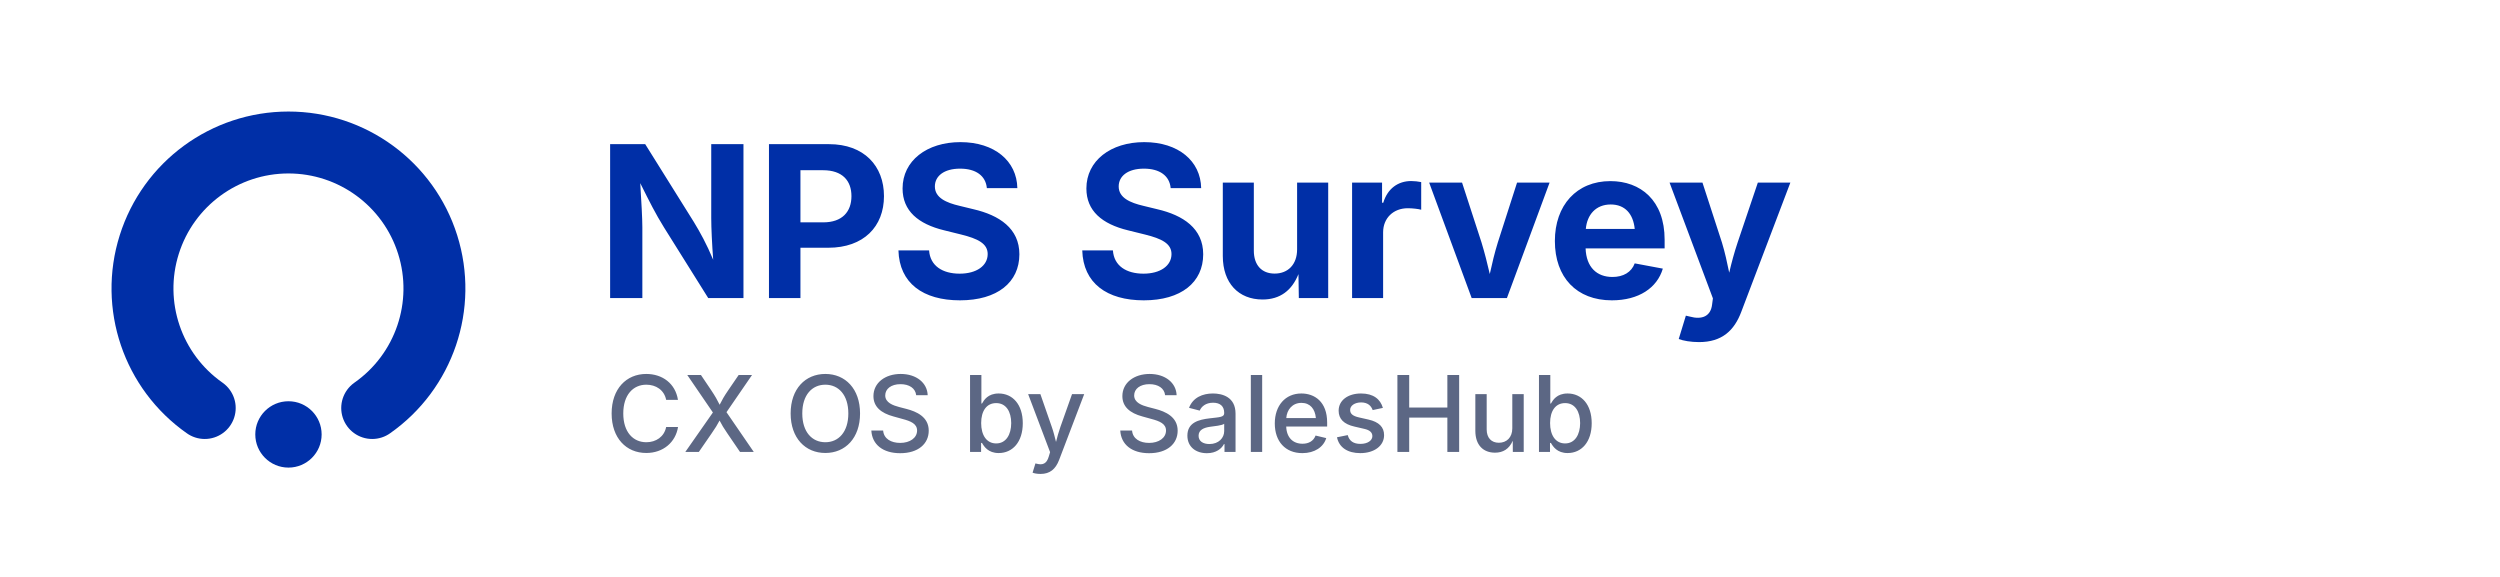
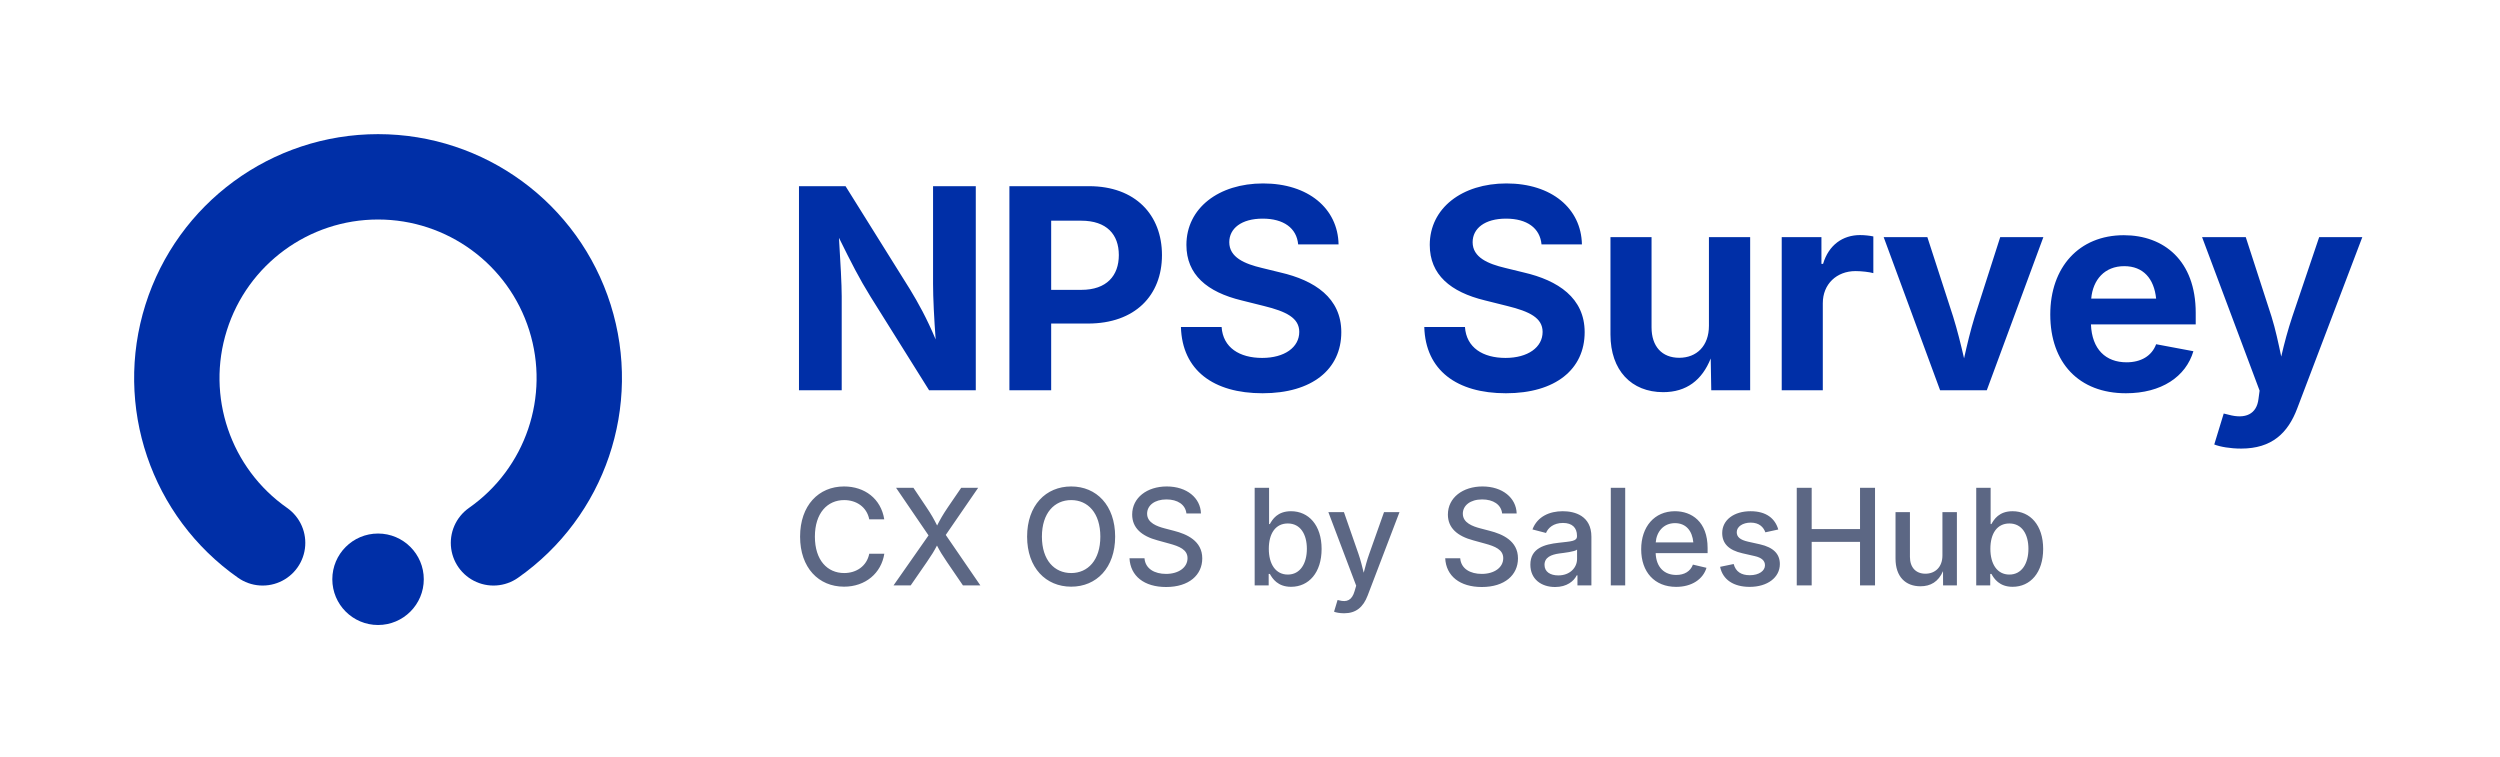
- <svg xmlns="http://www.w3.org/2000/svg" viewBox="0 0 520 120" role="img" aria-label="NPS Survey, CX OS by SalesHub">
-   <g transform="translate(14 14) scale(.92)">
+ <svg xmlns="http://www.w3.org/2000/svg" viewBox="0 0 410 124" width="410" height="124" role="img" aria-label="NPS Survey, CX OS by SalesHub">
+   <g transform="translate(12 12) scale(1.0)">
    <path d="M31.07 77.03 A33 33 0 1 1 68.93 77.03" fill="none" stroke="#002FA7" stroke-width="14" stroke-linecap="round" />
    <circle cx="50" cy="83" r="7.5" fill="#002FA7" />
  </g>
-   <text x="124" y="62" font-family="Inter, -apple-system, Segoe UI, Roboto, sans-serif" font-size="44" font-weight="700" fill="#002FA7" letter-spacing="-0.5">NPS Survey</text>
-   <text x="126" y="94" font-family="Inter, -apple-system, Segoe UI, Roboto, sans-serif" font-size="22" font-weight="500" fill="#5c6784">CX OS by SalesHub</text>
+   <path fill="#002FA7" d="M131.032 64.0H138.04V48.614C138.04 46.638 137.838 43.044 137.591 39.001C139.657 43.179 140.893 45.627 142.757 48.637L152.37 64.0H160.029V30.533H153.021V46.593C153.021 48.794 153.201 52.388 153.448 55.667C151.988 52.186 150.573 49.647 149.248 47.469L138.669 30.533H131.032ZM165.542 64.0H172.392V53.062H178.434C186.138 53.062 190.563 48.457 190.563 41.831C190.563 35.25 186.206 30.533 178.592 30.533H165.542ZM172.392 47.536V36.193H177.311C181.511 36.193 183.488 38.462 183.488 41.831C183.488 45.2 181.511 47.536 177.334 47.536ZM207.059 64.494C215.19 64.494 219.974 60.563 219.974 54.477C219.974 48.861 215.617 45.986 209.979 44.684L206.947 43.942C204.117 43.269 201.601 42.213 201.601 39.72C201.601 37.474 203.578 35.856 207.082 35.856C210.518 35.856 212.652 37.406 212.899 40.079H219.525C219.413 34.194 214.561 30.084 207.149 30.084C199.872 30.084 194.571 34.127 194.571 40.169C194.571 45.043 197.962 47.896 203.623 49.266L207.306 50.187C210.945 51.085 213.079 52.141 213.079 54.432C213.079 56.97 210.653 58.699 206.992 58.699C203.286 58.699 200.568 57.015 200.343 53.623H193.672C193.875 60.743 199.018 64.494 207.059 64.494ZM246.969 64.494C255.1 64.494 259.884 60.563 259.884 54.477C259.884 48.861 255.526 45.986 249.889 44.684L246.856 43.942C244.026 43.269 241.511 42.213 241.511 39.72C241.511 37.474 243.487 35.856 246.991 35.856C250.428 35.856 252.562 37.406 252.809 40.079H259.435C259.322 34.194 254.471 30.084 247.059 30.084C239.781 30.084 234.48 34.127 234.48 40.169C234.48 45.043 237.872 47.896 243.532 49.266L247.216 50.187C250.855 51.085 252.988 52.141 252.988 54.432C252.988 56.97 250.563 58.699 246.901 58.699C243.195 58.699 240.478 57.015 240.253 53.623H233.582C233.784 60.743 238.928 64.494 246.969 64.494ZM272.763 64.314C276.582 64.314 279.142 62.338 280.557 58.789L280.647 64.0H287.026V38.889H280.265V53.421C280.265 56.745 278.244 58.677 275.391 58.677C272.561 58.677 270.854 56.812 270.854 53.69V38.889H264.116V54.858C264.116 60.743 267.553 64.314 272.763 64.314ZM292.202 64.0H298.94V49.715C298.94 46.593 301.209 44.459 304.308 44.459C305.296 44.459 306.622 44.616 307.228 44.796V38.776C306.622 38.642 305.746 38.552 305.049 38.552C302.219 38.552 299.906 40.169 298.985 43.269H298.715V38.889H292.202ZM318.176 64.0H325.835L335.112 38.889H328.036L323.859 51.916C323.162 54.185 322.623 56.431 322.107 58.767C321.568 56.431 321.006 54.162 320.31 51.916L316.087 38.889H308.922ZM348.643 64.494C354.482 64.494 358.48 61.776 359.716 57.599L353.606 56.453C352.888 58.385 351.113 59.418 348.755 59.418C345.363 59.418 343.072 57.307 342.915 53.196H360.098V51.31C360.098 42.729 354.864 38.574 348.306 38.574C340.961 38.574 336.244 43.83 336.244 51.579C336.244 59.508 340.961 64.494 348.643 64.494ZM342.96 48.974C343.23 45.874 345.161 43.65 348.373 43.65C351.495 43.65 353.27 45.694 353.606 48.974ZM363.139 72.895C364.105 73.276 365.767 73.568 367.542 73.568C372.573 73.568 375.223 71.03 376.751 66.965L387.42 38.889H380.344L375.942 51.916C375.223 54.072 374.639 56.229 374.123 58.475C373.651 56.251 373.202 54.095 372.528 51.916L368.305 38.889H361.14L370.574 64.067L370.394 65.415C370.102 67.931 368.238 68.762 365.52 68.021L364.689 67.818Z" />
+   <path fill="#5C6784" d="M138.422 96.215C141.956 96.215 144.534 93.98 145.028 90.812H142.558C142.149 92.853 140.441 93.98 138.443 93.98C135.704 93.98 133.642 91.896 133.642 88.008C133.642 84.141 135.693 82.014 138.443 82.014C140.441 82.014 142.149 83.131 142.558 85.172H145.018C144.48 81.777 141.795 79.779 138.422 79.779C134.275 79.779 131.214 82.873 131.214 88.008C131.214 93.121 134.265 96.215 138.422 96.215ZM146.543 96.0H149.357L152.0 92.176C152.806 91.005 153.182 90.393 153.665 89.469C154.159 90.414 154.514 91.016 155.309 92.176L157.919 96.0H160.776L155.104 87.729L160.422 79.994H157.64L155.48 83.152C154.6 84.452 154.202 85.172 153.687 86.182C153.171 85.161 152.795 84.463 151.914 83.152L149.798 79.994H146.951L152.279 87.804ZM175.676 96.215C179.822 96.215 182.884 93.121 182.884 88.008C182.884 82.873 179.822 79.779 175.676 79.779C171.519 79.779 168.446 82.873 168.446 88.008C168.446 93.121 171.519 96.215 175.676 96.215ZM175.676 93.98C172.926 93.98 170.874 91.875 170.874 88.008C170.874 84.13 172.926 82.014 175.676 82.014C178.404 82.014 180.456 84.119 180.456 88.008C180.456 91.875 178.404 93.98 175.676 93.98ZM191.241 96.269C195.001 96.269 197.171 94.292 197.171 91.574C197.171 88.685 194.604 87.589 192.562 87.062L191.005 86.654C189.78 86.332 188.126 85.763 188.126 84.248C188.126 82.895 189.351 81.906 191.295 81.906C193.11 81.906 194.41 82.744 194.571 84.205H196.956C196.881 81.659 194.636 79.779 191.349 79.779C188.126 79.779 185.677 81.616 185.677 84.388C185.677 86.579 187.224 87.922 189.845 88.62L191.714 89.136C193.433 89.598 194.754 90.146 194.754 91.542C194.754 93.089 193.261 94.12 191.23 94.12C189.383 94.12 187.836 93.304 187.696 91.553H185.236C185.387 94.475 187.643 96.269 191.241 96.269ZM211.727 96.236C214.648 96.236 216.743 93.905 216.743 90.027C216.743 86.117 214.605 83.84 211.727 83.84C209.481 83.84 208.676 85.204 208.257 85.945H208.128V79.994H205.765V96.0H208.063V94.12H208.257C208.676 94.883 209.546 96.236 211.727 96.236ZM211.2 94.228C209.202 94.228 208.085 92.509 208.085 90.006C208.085 87.514 209.17 85.849 211.2 85.849C213.284 85.849 214.326 87.643 214.326 90.006C214.326 92.391 213.252 94.228 211.2 94.228ZM218.784 100.318C219.074 100.447 219.697 100.576 220.438 100.576C222.372 100.576 223.564 99.588 224.295 97.665L229.516 83.99H226.98L224.563 90.812C224.188 91.854 223.919 92.896 223.65 93.927C223.393 92.896 223.146 91.864 222.78 90.812L220.406 83.99H217.85L222.415 96.054L222.157 96.935C221.717 98.481 220.857 98.782 219.633 98.46L219.364 98.396ZM243.019 96.269C246.778 96.269 248.948 94.292 248.948 91.574C248.948 88.685 246.381 87.589 244.34 87.062L242.782 86.654C241.558 86.332 239.903 85.763 239.903 84.248C239.903 82.895 241.128 81.906 243.072 81.906C244.888 81.906 246.188 82.744 246.349 84.205H248.733C248.658 81.659 246.413 79.779 243.126 79.779C239.903 79.779 237.454 81.616 237.454 84.388C237.454 86.579 239.001 87.922 241.622 88.62L243.491 89.136C245.21 89.598 246.531 90.146 246.531 91.542C246.531 93.089 245.038 94.12 243.008 94.12C241.16 94.12 239.613 93.304 239.474 91.553H237.014C237.164 94.475 239.42 96.269 243.019 96.269ZM255.039 96.269C256.983 96.269 258.122 95.291 258.584 94.356H258.702V96.0H260.99V88.029C260.99 84.56 258.229 83.84 256.296 83.84C254.158 83.84 252.139 84.678 251.322 86.826L253.546 87.406C253.879 86.59 254.76 85.763 256.328 85.763C257.832 85.763 258.627 86.536 258.627 87.868V87.933C258.627 88.781 257.714 88.771 255.598 89.018C253.331 89.275 250.979 89.877 250.979 92.605C250.979 94.969 252.751 96.269 255.039 96.269ZM255.565 94.367C254.244 94.367 253.299 93.776 253.299 92.638C253.299 91.402 254.395 90.951 255.727 90.769C256.457 90.672 258.283 90.479 258.638 90.135V91.671C258.638 93.078 257.488 94.367 255.565 94.367ZM266.533 79.994H264.17V96.0H266.533ZM274.891 96.247C277.458 96.247 279.295 94.99 279.864 93.121L277.641 92.595C277.222 93.712 276.233 94.292 274.912 94.292C272.946 94.292 271.614 93.035 271.528 90.715H280.047V89.877C280.047 85.548 277.426 83.84 274.687 83.84C271.324 83.84 269.154 86.386 269.154 90.081C269.154 93.809 271.346 96.247 274.891 96.247ZM271.539 88.953C271.668 87.224 272.807 85.795 274.697 85.795C276.513 85.795 277.533 87.062 277.705 88.953ZM286.943 96.247C289.876 96.247 291.896 94.7 291.896 92.509C291.896 90.844 290.843 89.77 288.619 89.265L286.686 88.835C285.364 88.534 284.827 88.062 284.827 87.267C284.827 86.364 285.815 85.709 287.115 85.709C288.533 85.709 289.21 86.461 289.521 87.299L291.638 86.837C291.122 85.054 289.693 83.84 287.094 83.84C284.376 83.84 282.442 85.269 282.442 87.417C282.442 89.136 283.517 90.231 285.751 90.736L287.771 91.198C288.909 91.456 289.457 91.95 289.457 92.713C289.457 93.604 288.49 94.335 286.965 94.335C285.568 94.335 284.655 93.755 284.322 92.498L282.099 92.96C282.528 95.087 284.333 96.247 286.943 96.247ZM294.667 96.0H297.116V88.867H305.044V96.0H307.504V79.994H305.044V86.762H297.116V79.994H294.667ZM314.959 96.15C316.613 96.15 317.902 95.409 318.654 93.669L318.665 96.0H320.932V83.99H318.558V91.102C318.558 93.003 317.365 94.088 315.765 94.088C314.196 94.088 313.229 93.057 313.229 91.327V83.99H310.866V91.617C310.866 94.582 312.51 96.15 314.959 96.15ZM330.062 96.236C332.984 96.236 335.079 93.905 335.079 90.027C335.079 86.117 332.941 83.84 330.062 83.84C327.817 83.84 327.012 85.204 326.593 85.945H326.464V79.994H324.101V96.0H326.399V94.12H326.593C327.012 94.883 327.882 96.236 330.062 96.236ZM329.536 94.228C327.538 94.228 326.421 92.509 326.421 90.006C326.421 87.514 327.506 85.849 329.536 85.849C331.62 85.849 332.662 87.643 332.662 90.006C332.662 92.391 331.588 94.228 329.536 94.228Z" />
</svg>
